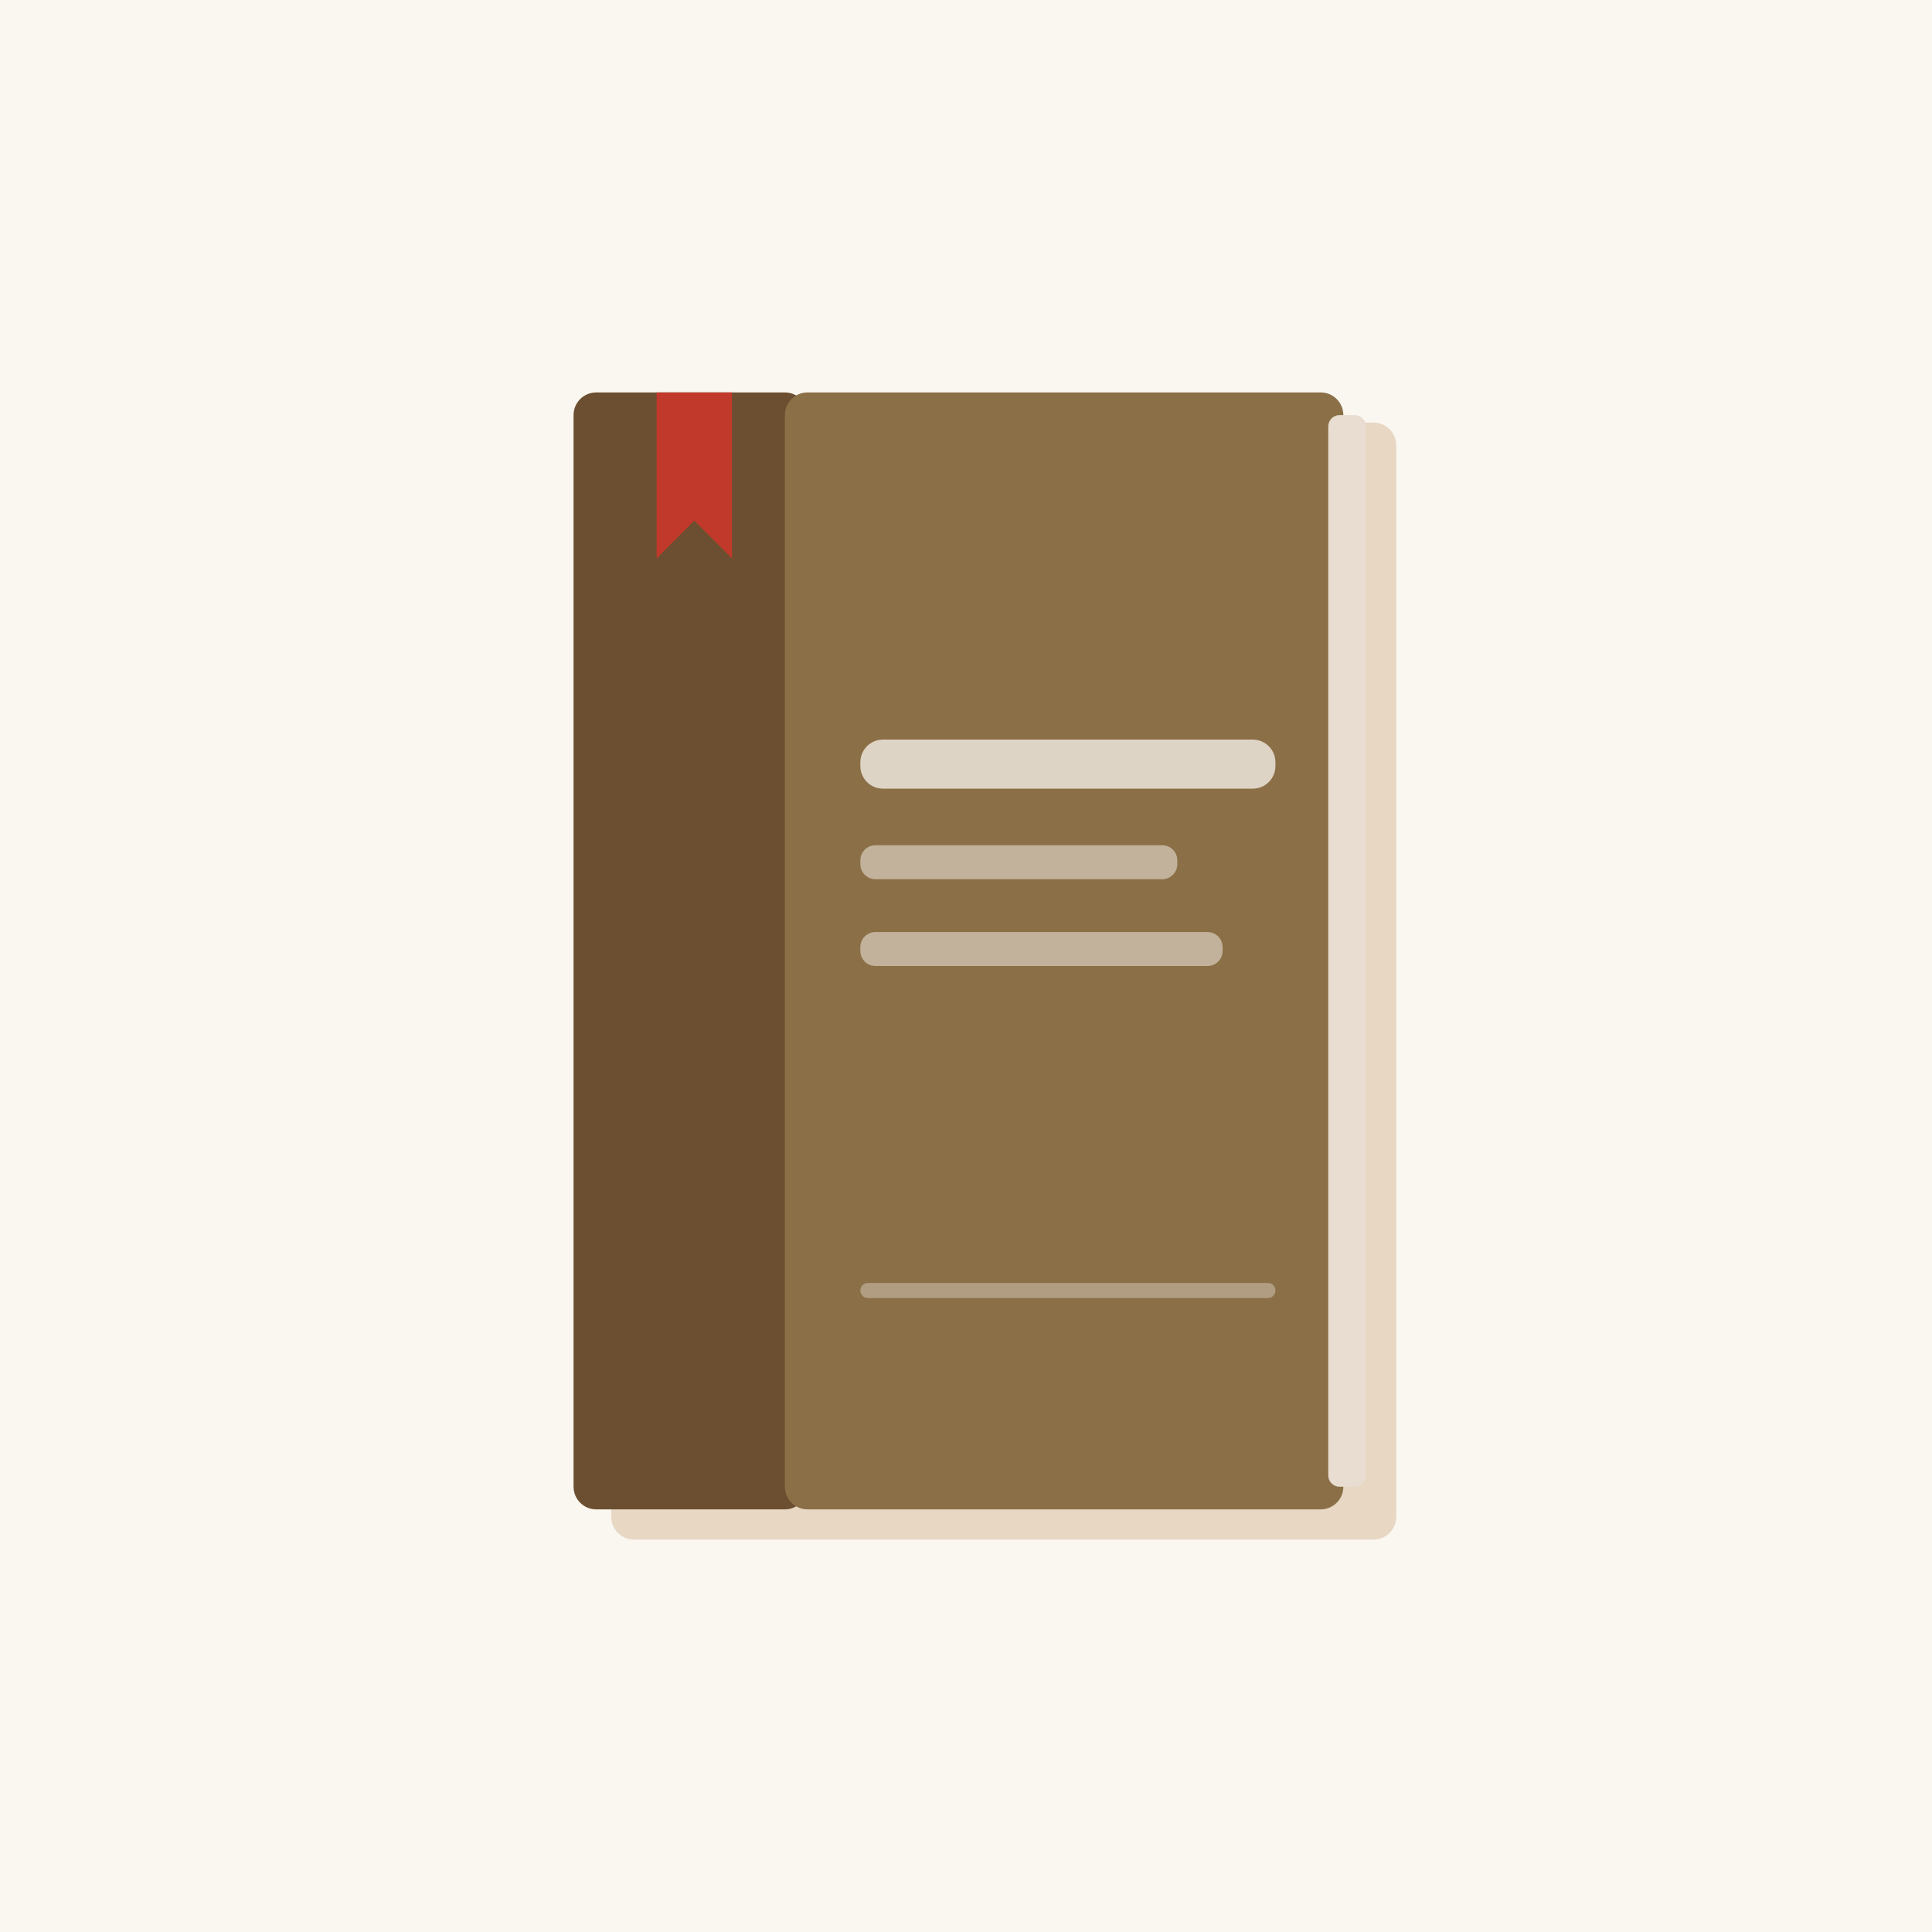
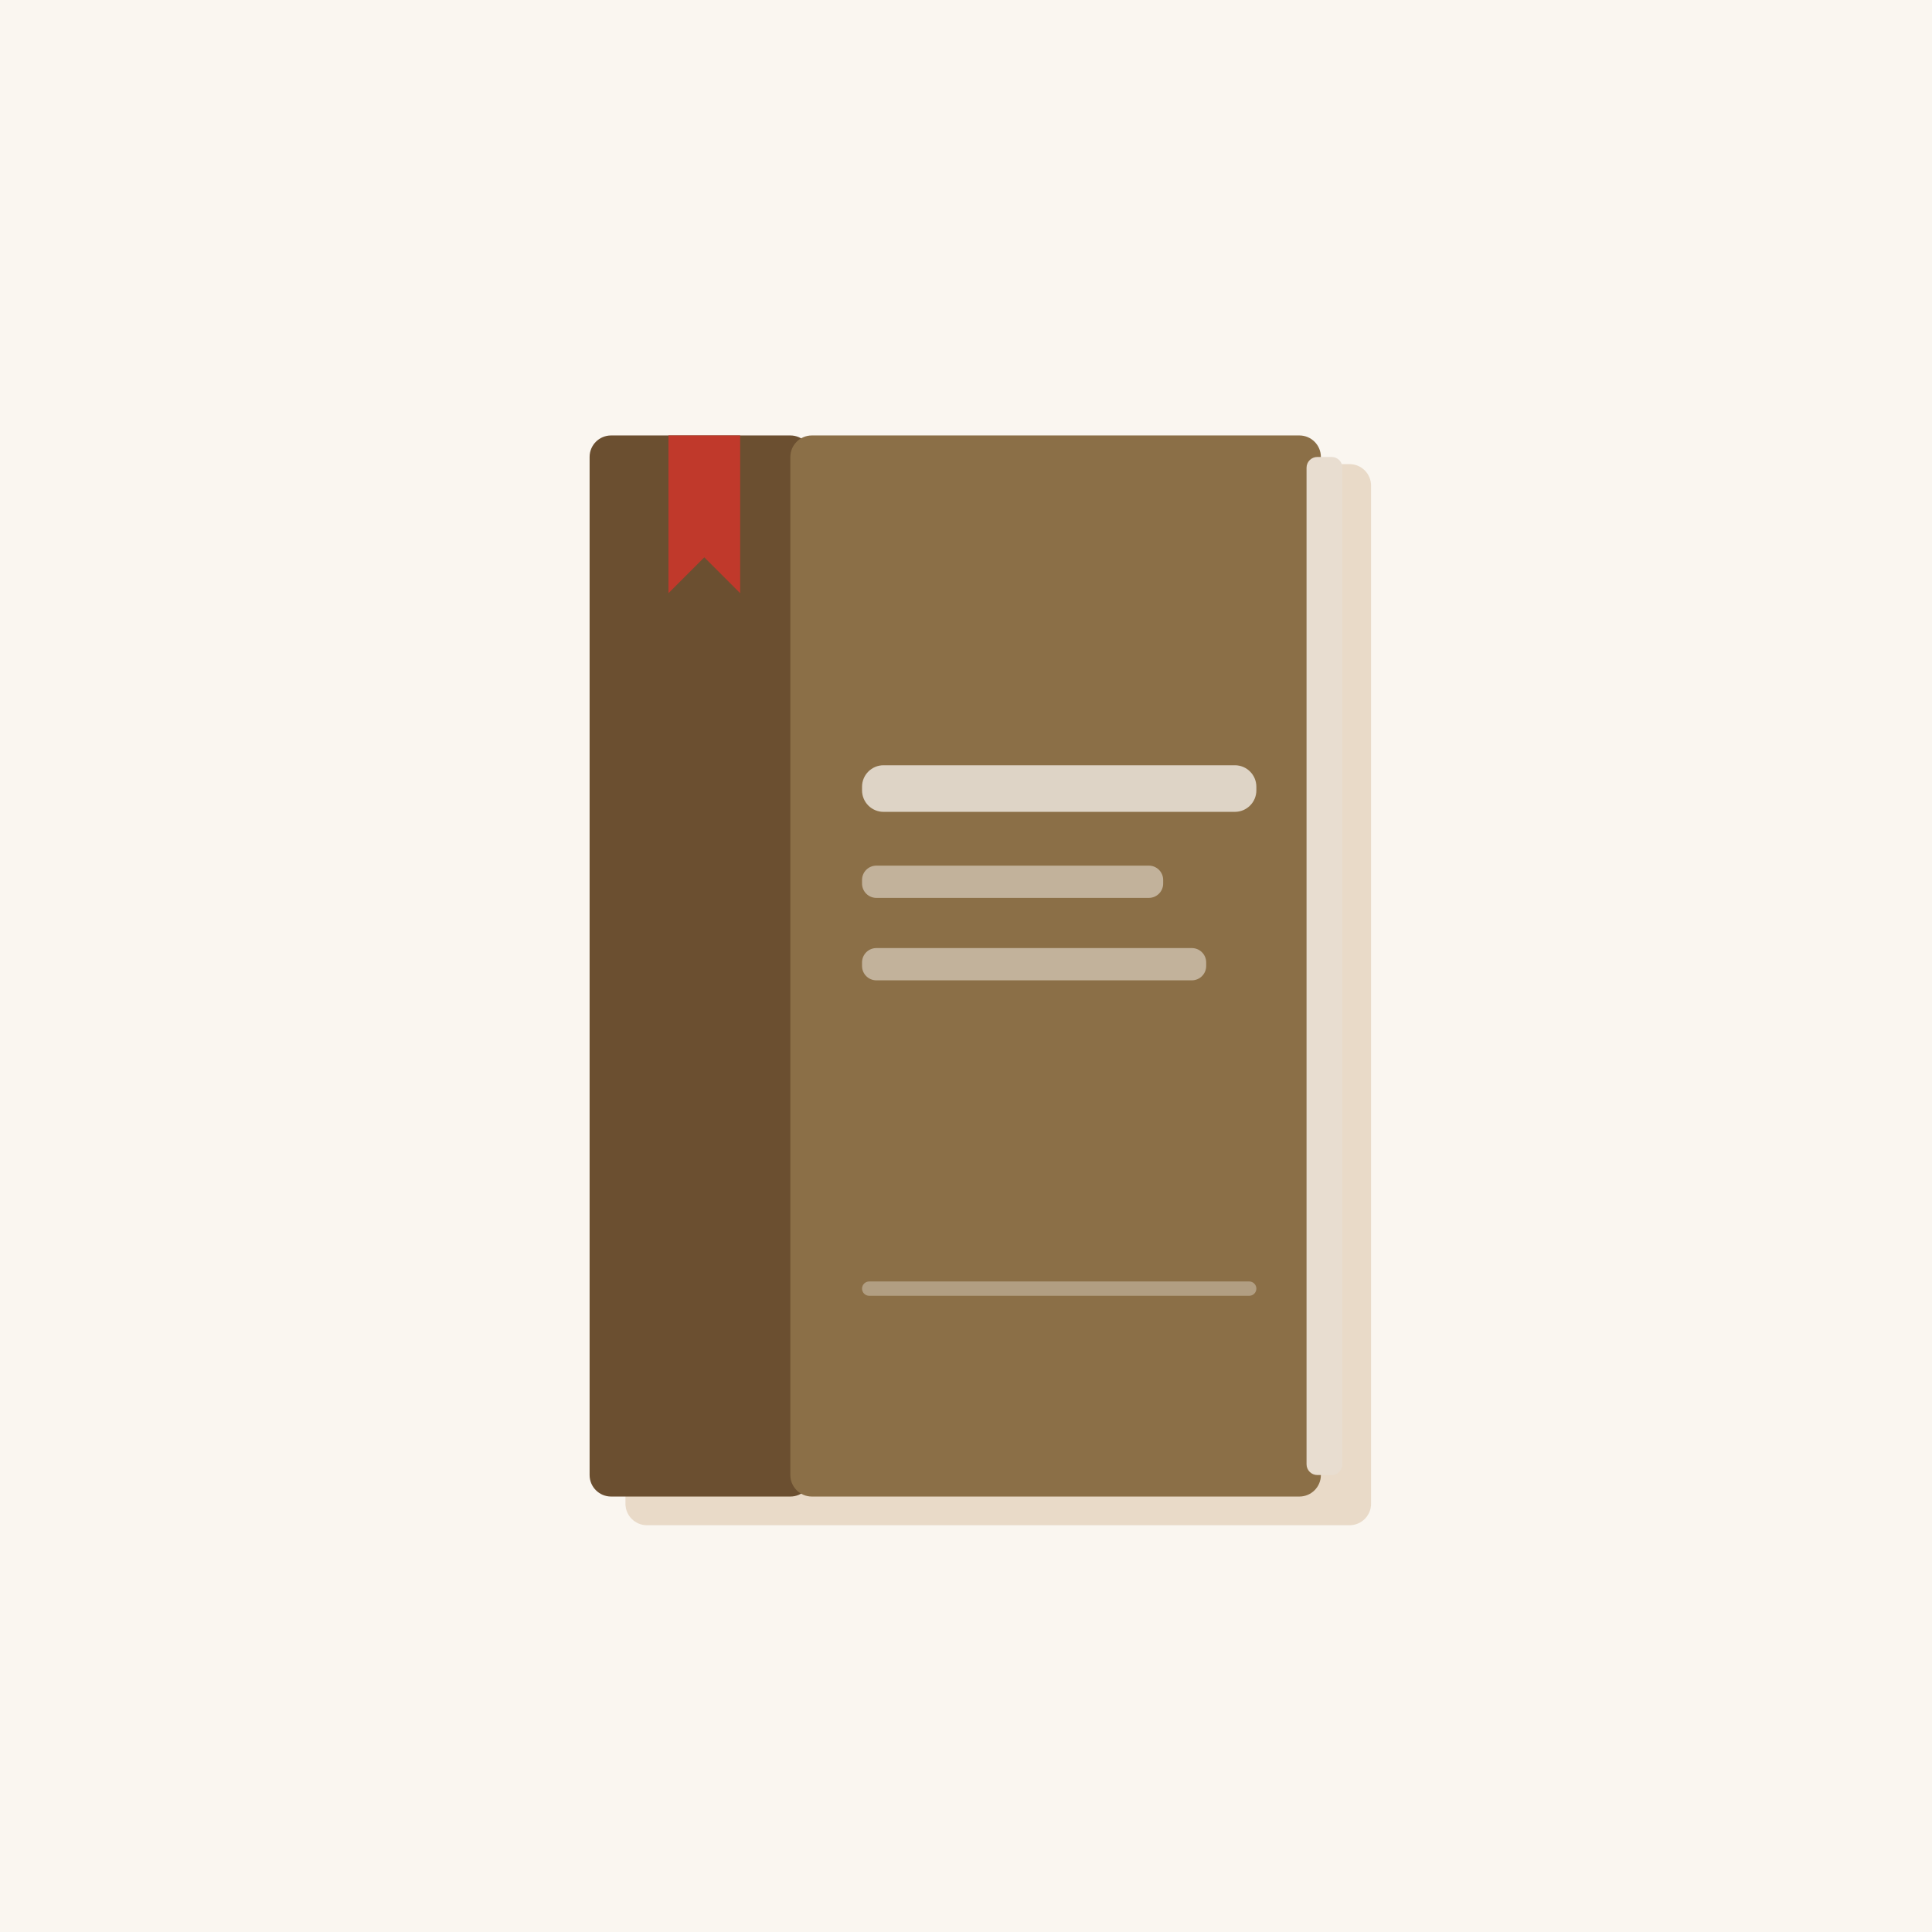
<svg xmlns="http://www.w3.org/2000/svg" viewBox="0 0 512 512" width="512" height="512">
  <rect width="512" height="512" fill="#faf6f0" />
-   <rect x="162" y="112" width="208" height="296" rx="6" fill="#d4b896" opacity="0.5" />
-   <rect x="152" y="104" width="62" height="296" rx="6" fill="#6b4f30" />
-   <rect x="208" y="104" width="148" height="296" rx="6" fill="#8b6f47" />
-   <rect x="352" y="110" width="10" height="284" rx="3" fill="#e8ddd0" />
-   <rect x="228" y="196" width="110" height="13" rx="6" fill="#faf6f0" opacity="0.75" />
-   <rect x="228" y="224" width="84" height="9" rx="4" fill="#faf6f0" opacity="0.5" />
-   <rect x="228" y="247" width="96" height="9" rx="4" fill="#faf6f0" opacity="0.5" />
-   <rect x="228" y="340" width="110" height="4" rx="2" fill="#faf6f0" opacity="0.35" />
-   <polygon points="174,104 194,104 194,148 184,138 174,148" fill="#c0392b" />
+   <g transform="translate(256,256) scale(0.95) translate(-257,-252)">
+     <rect x="162" y="112" width="208" height="296" rx="6" fill="#d4b896" opacity="0.45" />
+     <rect x="152" y="104" width="62" height="296" rx="6" fill="#6b4f30" />
+     <rect x="208" y="104" width="148" height="296" rx="6" fill="#8b6f47" />
+     <rect x="352" y="110" width="10" height="284" rx="3" fill="#e8ddd0" />
+     <rect x="228" y="196" width="110" height="13" rx="6" fill="#faf6f0" opacity="0.75" />
+     <rect x="228" y="224" width="84" height="9" rx="4" fill="#faf6f0" opacity="0.5" />
+     <rect x="228" y="247" width="96" height="9" rx="4" fill="#faf6f0" opacity="0.5" />
+     <rect x="228" y="340" width="110" height="4" rx="2" fill="#faf6f0" opacity="0.35" />
+     <polygon points="174,104 194,104 194,148 184,138 174,148" fill="#c0392b" />
+   </g>
</svg>
